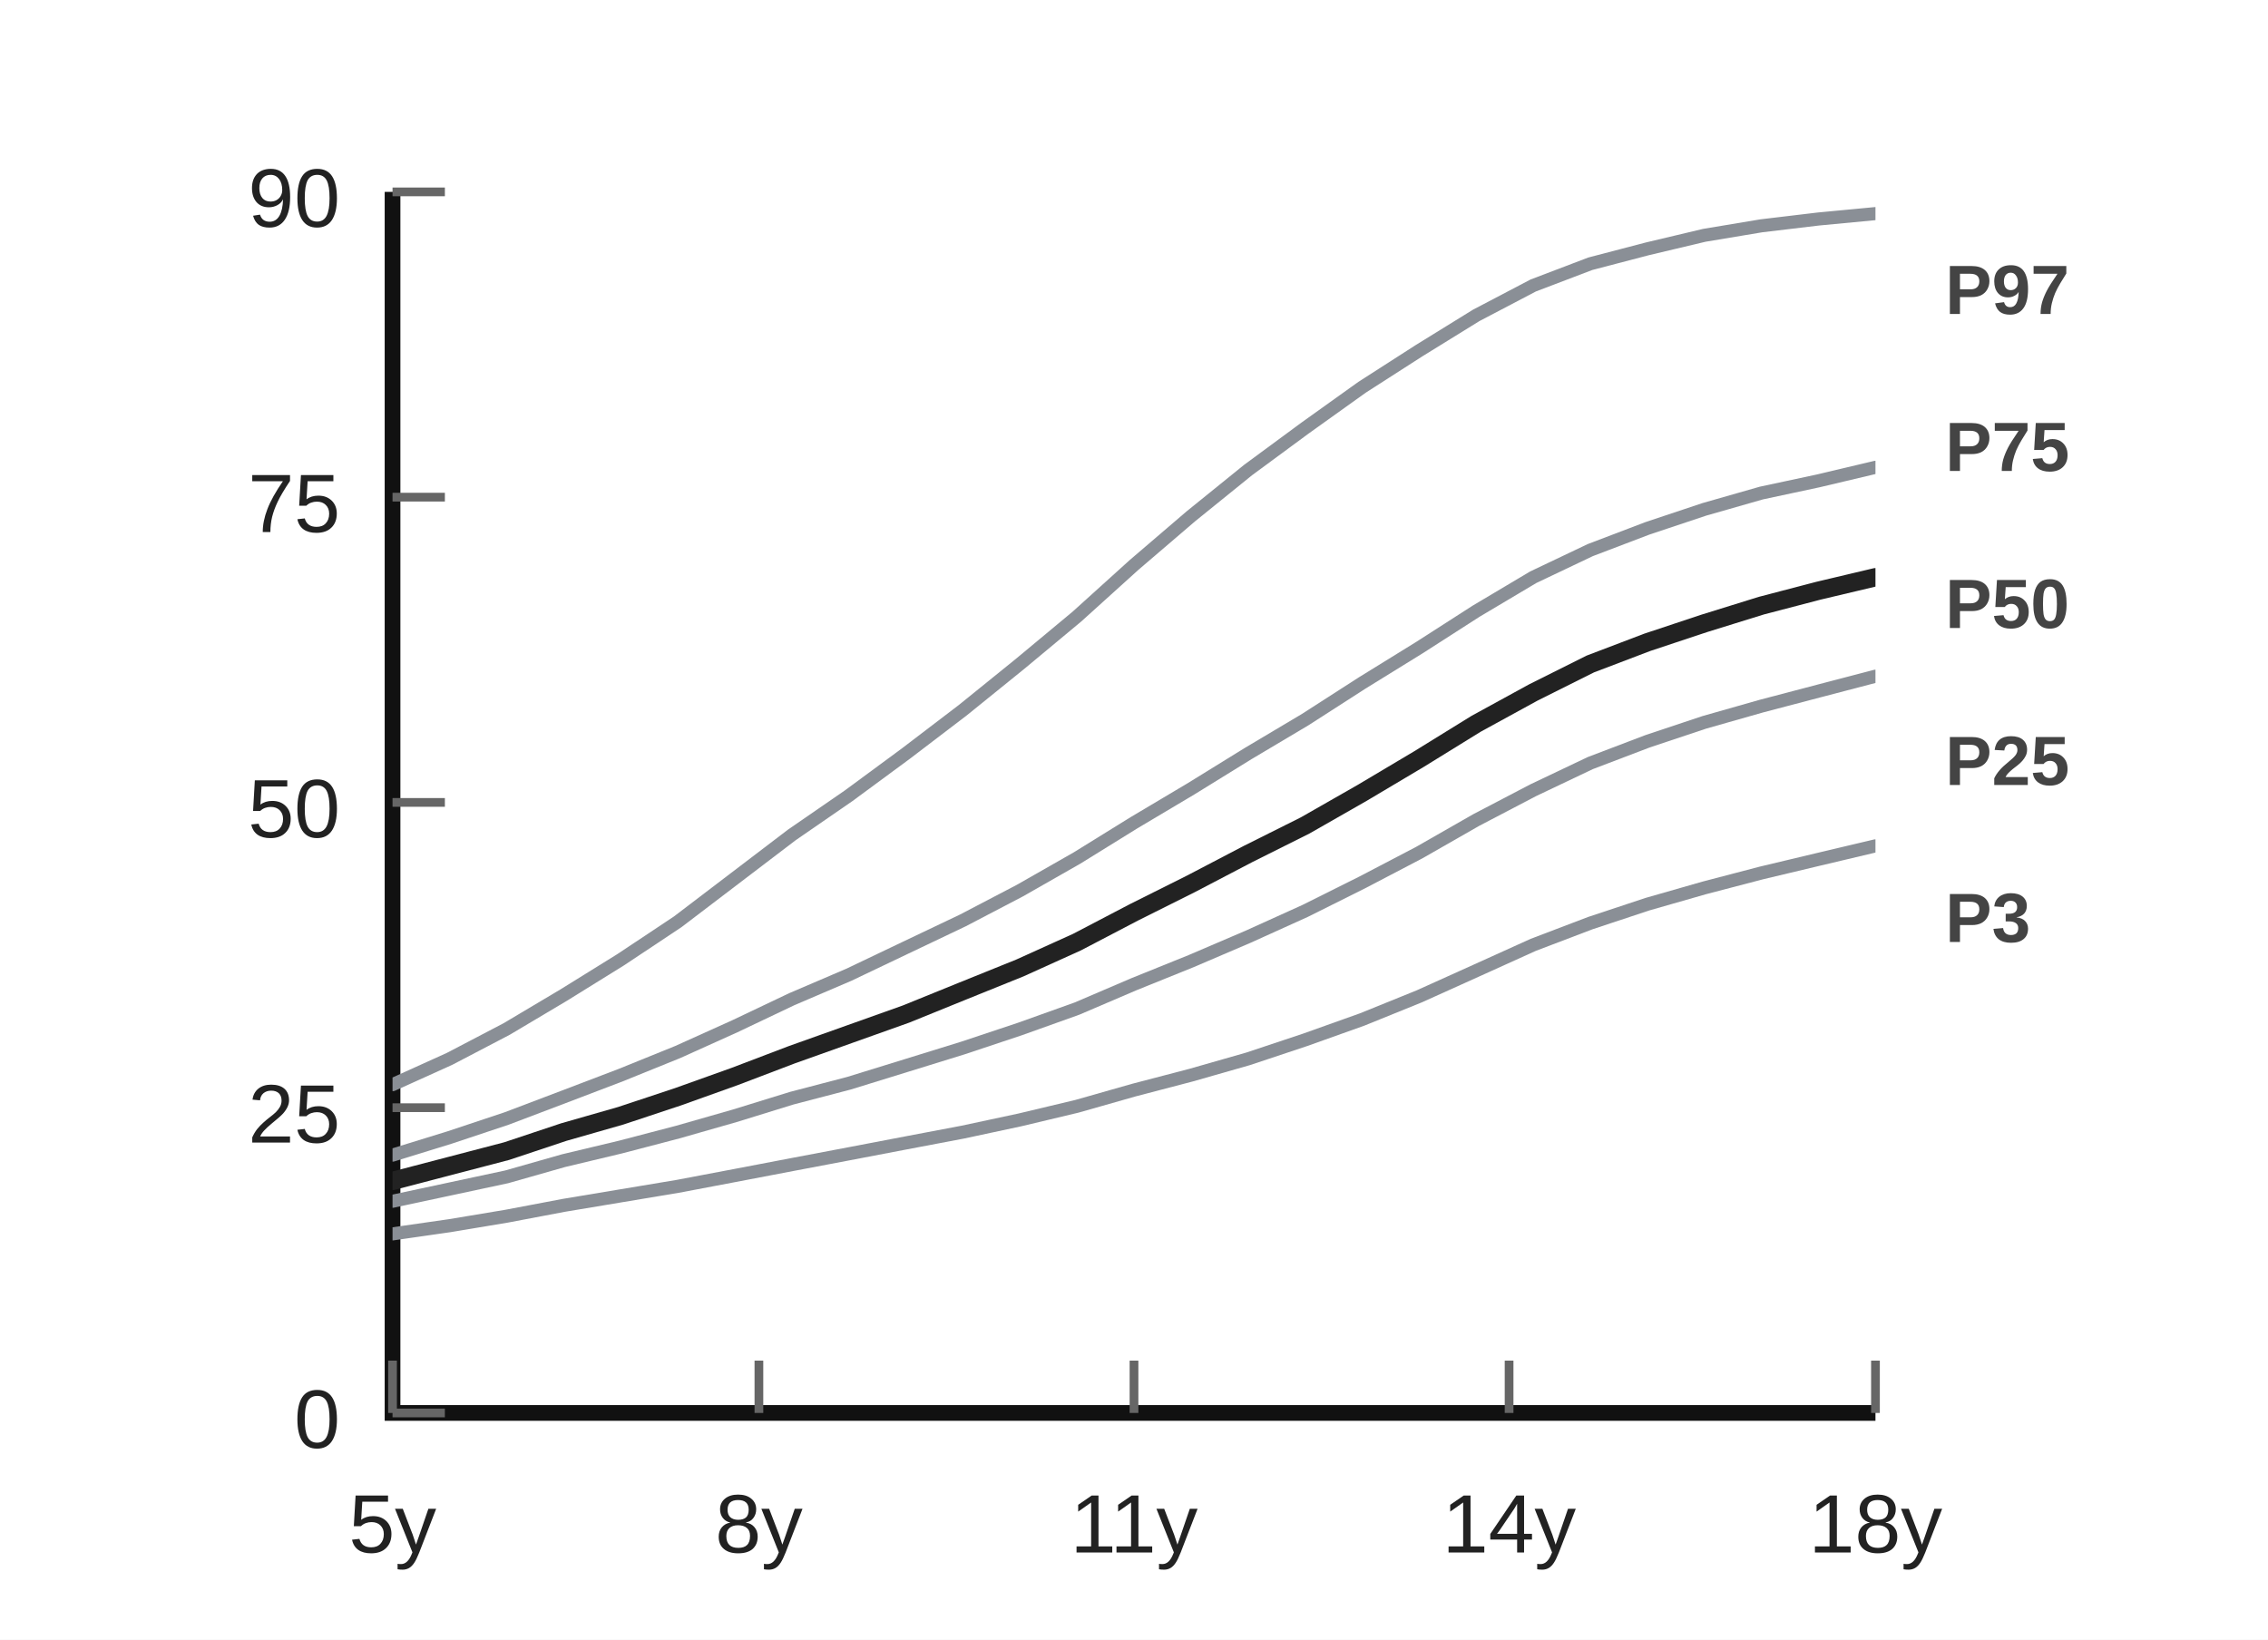
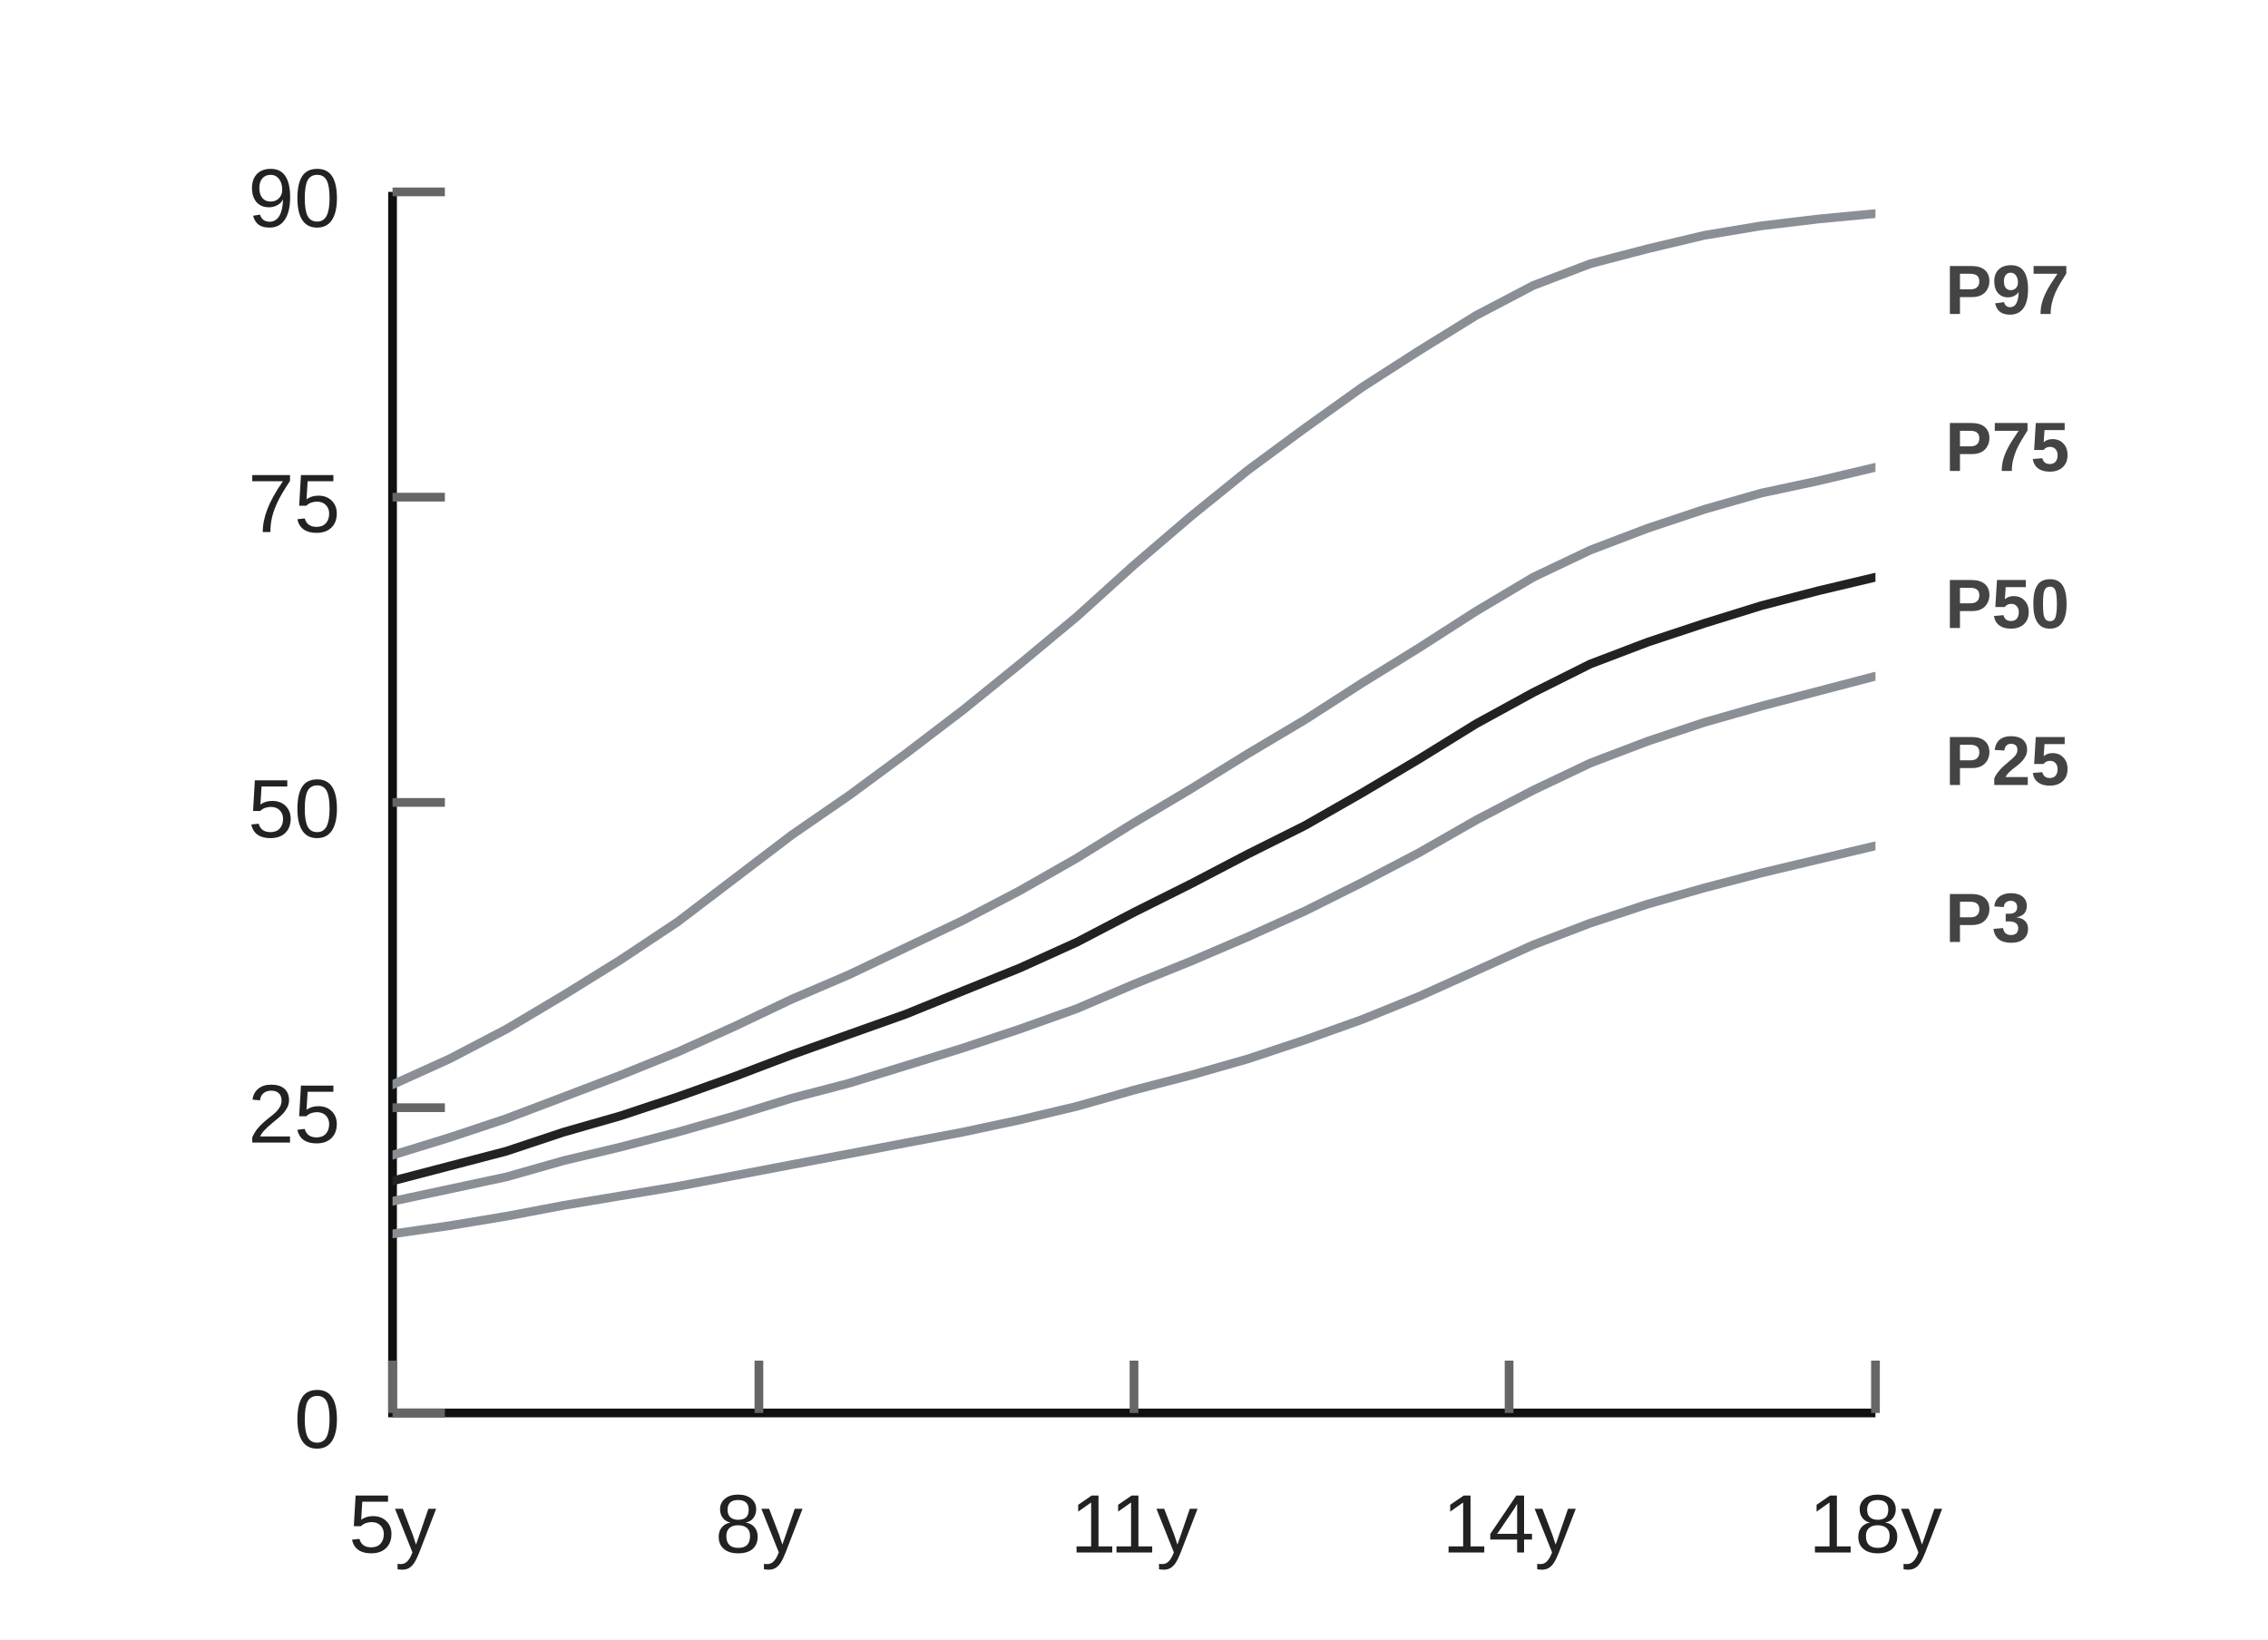
<svg xmlns="http://www.w3.org/2000/svg" viewBox="0 0 260 188" role="img" aria-label="IAP Boys Weight 5-18 years">
  <style>
-     .axis { stroke: #111; stroke-width: 1.8; fill: none; }
+     .axis { stroke: #111; stroke-width: 1; fill: none; }
    .tick { stroke: #666; stroke-width: 1; }
    .label { fill: #222; font: 9.5px Arial, sans-serif; text-anchor: middle; }
    .ylabel { fill: #222; font: 9.5px Arial, sans-serif; text-anchor: end; }
-     .curve { fill: none; stroke: #8a8f96; stroke-width: 1.5; stroke-linecap: round; }
-     .median { fill: none; stroke: #222; stroke-width: 2.1; stroke-linecap: round; }
+     .curve { fill: none; stroke: #8a8f96; stroke-width: 1; stroke-linecap: round; }
+     .median { fill: none; stroke: #222; stroke-width: 1; stroke-linecap: round; }
    .percentile { fill: #444; font: 700 8px Arial, sans-serif; }
  </style>
  <rect x="0" y="0" width="260" height="188" fill="#fff" />
  <defs>
    <clipPath id="clip-boys-weight-5-18-minimal-svg-0">
      <rect x="45" y="22" width="170" height="140" />
    </clipPath>
  </defs>
  <path class="axis" d="M45 22 V162 H215" />
  <path class="tick" d="M45 162 V156" />
  <text class="label" x="45" y="178">5y</text>
  <path class="tick" d="M87 162 V156" />
  <text class="label" x="87" y="178">8y</text>
  <path class="tick" d="M130 162 V156" />
  <text class="label" x="130" y="178">11y</text>
  <path class="tick" d="M173 162 V156" />
  <text class="label" x="173" y="178">14y</text>
  <path class="tick" d="M215 162 V156" />
  <text class="label" x="215" y="178">18y</text>
  <path class="tick" d="M45 22 H51" />
  <text class="ylabel" x="39" y="26">90</text>
  <path class="tick" d="M45 57 H51" />
  <text class="ylabel" x="39" y="61">75</text>
  <path class="tick" d="M45 92 H51" />
  <text class="ylabel" x="39" y="96">50</text>
  <path class="tick" d="M45 127 H51" />
  <text class="ylabel" x="39" y="131">25</text>
  <path class="tick" d="M45 162 H51" />
  <text class="ylabel" x="39" y="166">0</text>
  <g clip-path="url(#clip-boys-weight-5-18-minimal-svg-0)">
    <path class="curve" d="M45.00 124.36 L51.54 121.40 L58.08 117.98 L64.62 114.09 L71.15 110.04 L77.69 105.69 L84.23 100.71 L90.77 95.73 L97.31 91.22 L103.85 86.40 L110.38 81.42 L116.92 76.13 L123.46 70.69 L130.00 64.78 L136.54 59.18 L143.08 53.89 L149.62 49.07 L156.15 44.40 L162.69 40.20 L169.23 36.16 L175.77 32.73 L182.31 30.24 L188.85 28.53 L195.38 26.98 L201.92 25.89 L208.46 25.11 L215.00 24.49" />
    <path class="curve" d="M45.00 132.44 L51.54 130.42 L58.08 128.24 L64.62 125.76 L71.15 123.27 L77.69 120.62 L84.23 117.67 L90.77 114.56 L97.31 111.76 L103.85 108.64 L110.38 105.53 L116.92 102.11 L123.46 98.38 L130.00 94.33 L136.54 90.44 L143.08 86.40 L149.62 82.51 L156.15 78.31 L162.69 74.27 L169.23 70.07 L175.77 66.18 L182.31 63.07 L188.85 60.58 L195.38 58.40 L201.92 56.53 L208.46 55.13 L215.00 53.58" />
    <path class="median" d="M45.00 135.40 L51.54 133.69 L58.08 131.98 L64.62 129.80 L71.15 127.93 L77.69 125.76 L84.23 123.42 L90.77 120.93 L97.31 118.60 L103.85 116.27 L110.38 113.62 L116.92 110.98 L123.46 108.02 L130.00 104.60 L136.54 101.33 L143.08 97.91 L149.62 94.64 L156.15 90.91 L162.69 87.02 L169.23 82.98 L175.77 79.40 L182.31 76.13 L188.85 73.64 L195.38 71.47 L201.92 69.44 L208.46 67.73 L215.00 66.18" />
    <path class="curve" d="M45.00 137.73 L51.54 136.33 L58.08 134.93 L64.62 133.07 L71.15 131.51 L77.69 129.80 L84.23 127.93 L90.77 125.91 L97.31 124.20 L103.85 122.18 L110.38 120.16 L116.92 117.98 L123.46 115.64 L130.00 112.84 L136.54 110.20 L143.08 107.40 L149.62 104.44 L156.15 101.18 L162.69 97.76 L169.23 94.02 L175.77 90.60 L182.31 87.49 L188.85 85.00 L195.38 82.82 L201.92 80.96 L208.46 79.24 L215.00 77.53" />
    <path class="curve" d="M45.00 141.47 L51.54 140.53 L58.08 139.44 L64.62 138.20 L71.15 137.11 L77.69 136.02 L84.23 134.78 L90.77 133.53 L97.31 132.29 L103.85 131.04 L110.38 129.80 L116.92 128.40 L123.46 126.84 L130.00 124.98 L136.54 123.27 L143.08 121.40 L149.62 119.22 L156.15 116.89 L162.69 114.24 L169.23 111.29 L175.77 108.33 L182.31 105.84 L188.85 103.67 L195.38 101.80 L201.92 100.09 L208.46 98.53 L215.00 96.98" />
  </g>
  <text class="percentile" x="223" y="36">P97</text>
  <text class="percentile" x="223" y="54">P75</text>
  <text class="percentile" x="223" y="72">P50</text>
  <text class="percentile" x="223" y="90">P25</text>
  <text class="percentile" x="223" y="108">P3</text>
</svg>
